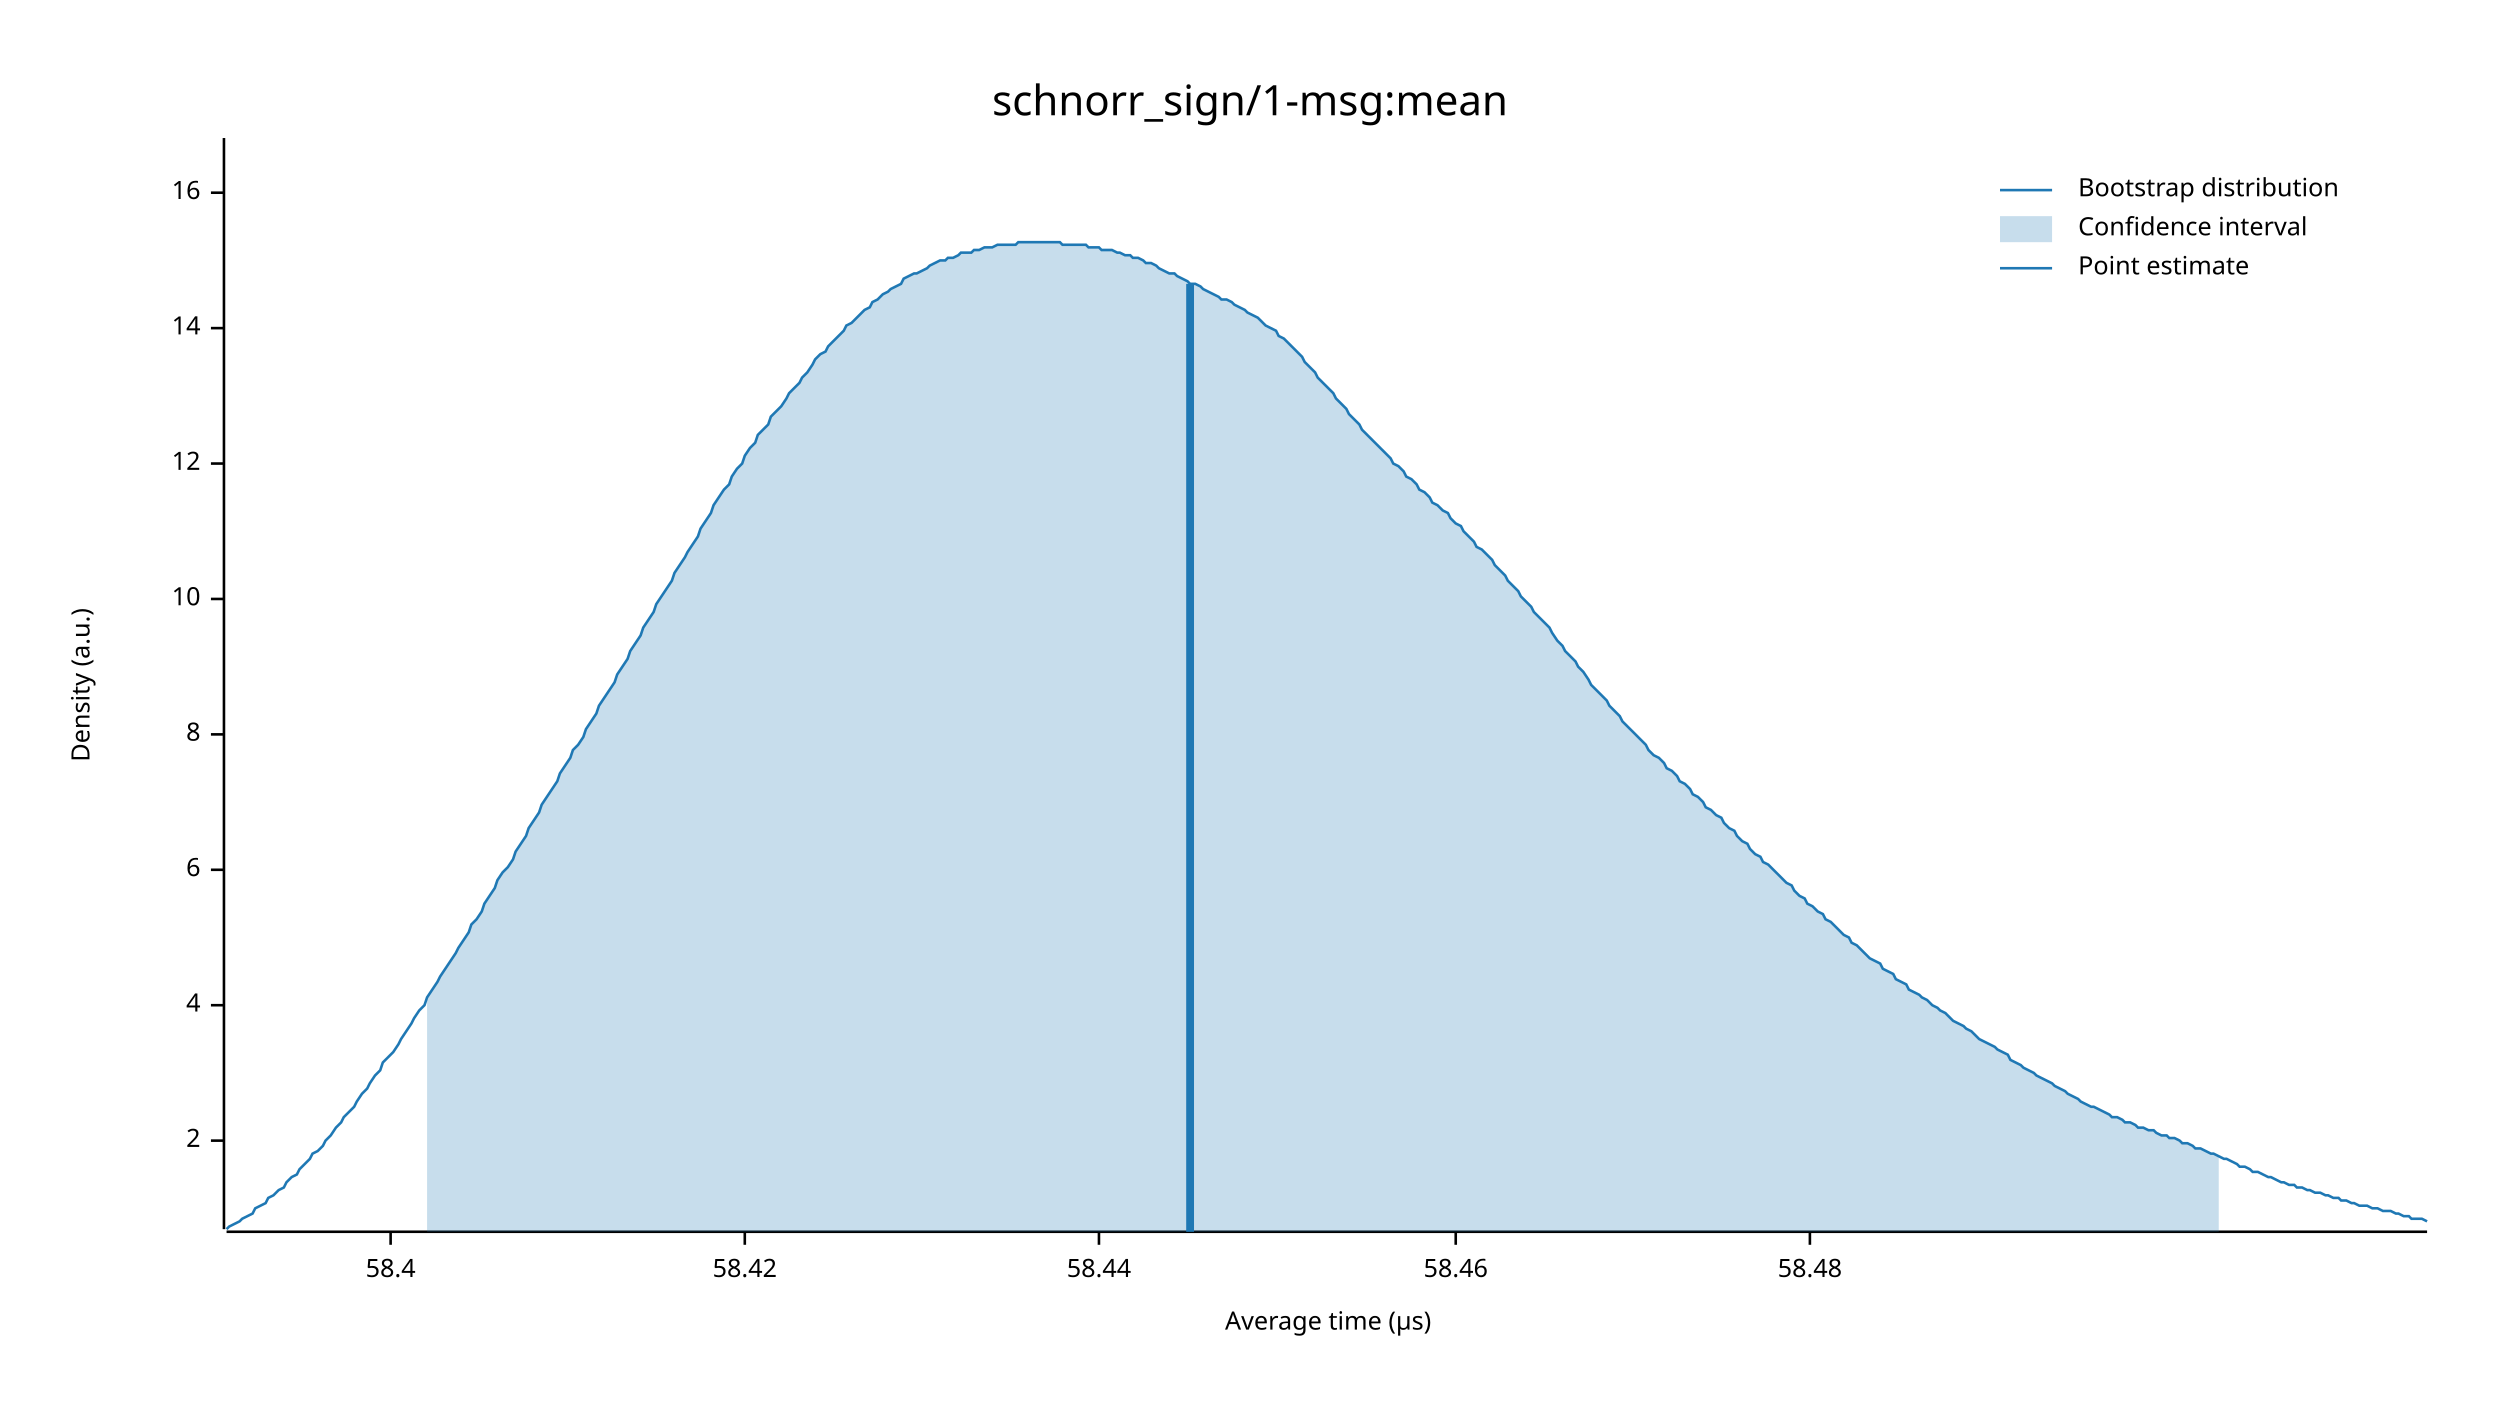
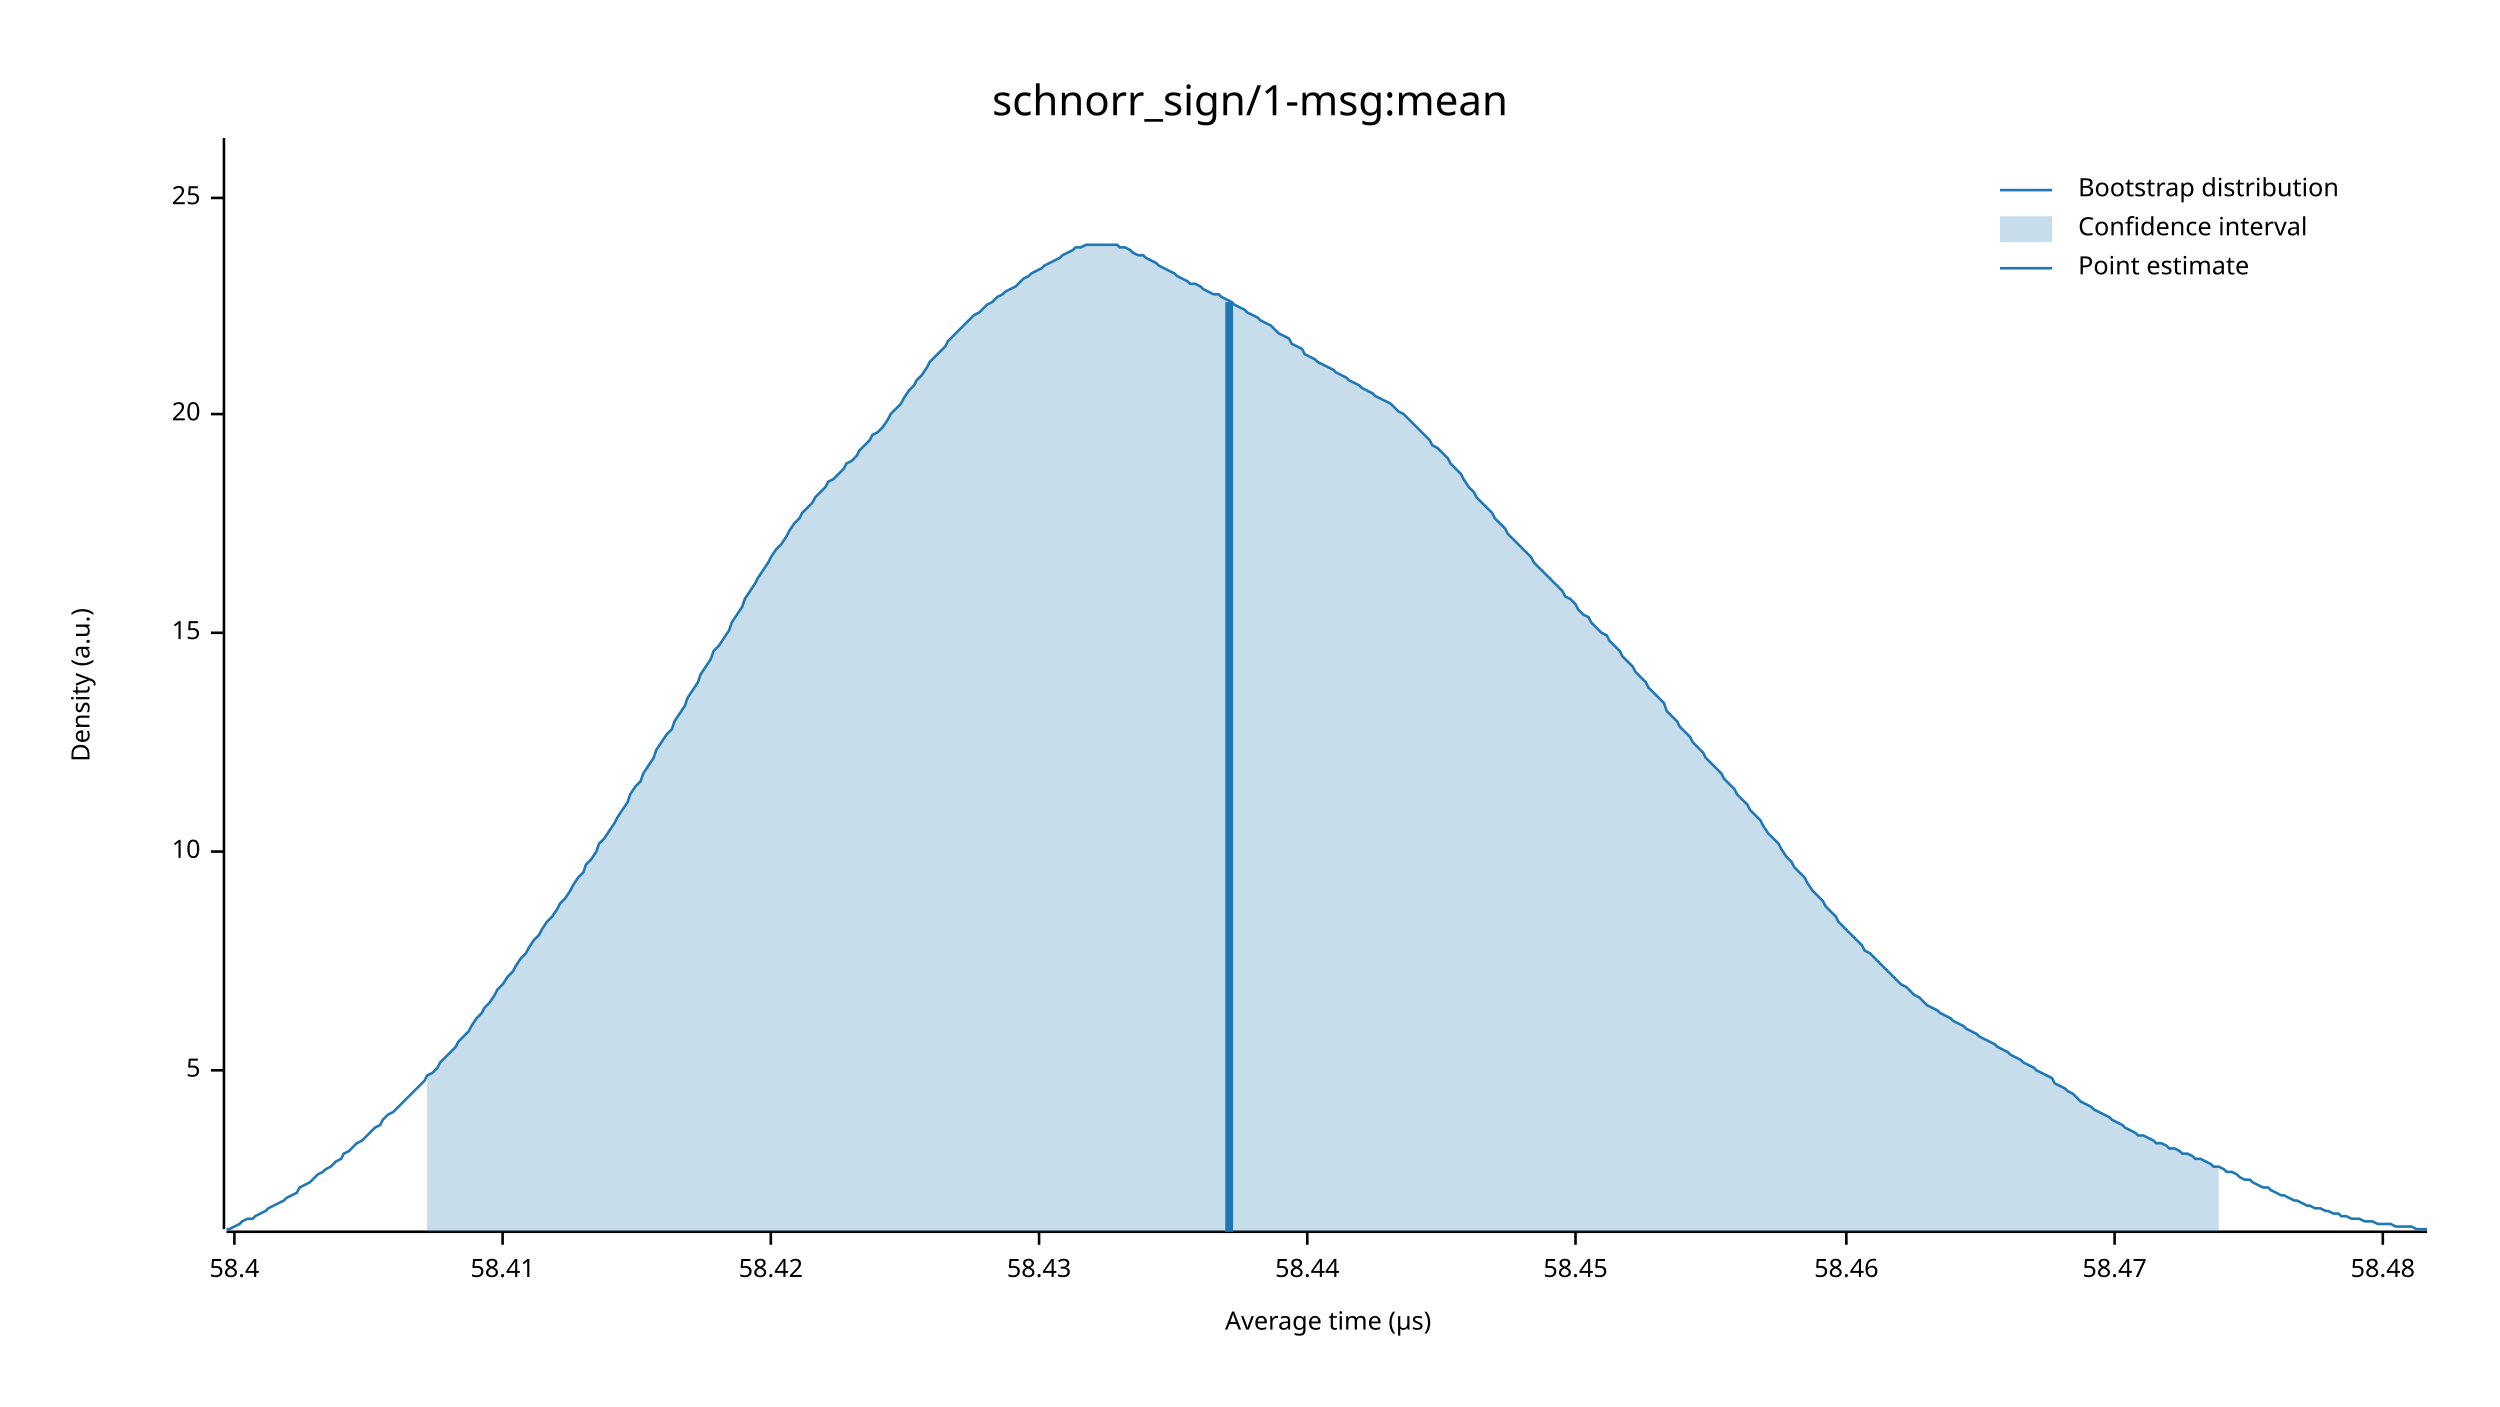
<svg xmlns="http://www.w3.org/2000/svg" width="960" height="540" viewBox="0 0 960 540">
  <text x="480" y="32" dy="0.76em" text-anchor="middle" font-family="sans-serif" font-size="16.129" opacity="1" fill="#000000">
schnorr_sign/1-msg:mean
</text>
  <text x="27" y="263" dy="0.76em" text-anchor="middle" font-family="sans-serif" font-size="9.677" opacity="1" fill="#000000" transform="rotate(270, 27, 263)">
Density (a.u.)
</text>
  <text x="510" y="513" dy="-0.5ex" text-anchor="middle" font-family="sans-serif" font-size="9.677" opacity="1" fill="#000000">
Average time (µs)
</text>
  <polyline fill="none" opacity="1" stroke="#000000" stroke-width="1" points="86,53 86,472 " />
-   <text x="77" y="438" dy="0.5ex" text-anchor="end" font-family="sans-serif" font-size="9.677" opacity="1" fill="#000000">
- 2
+   <text x="77" y="411" dy="0.5ex" text-anchor="end" font-family="sans-serif" font-size="9.677" opacity="1" fill="#000000">
+ 5
</text>
-   <polyline fill="none" opacity="1" stroke="#000000" stroke-width="1" points="81,438 86,438 " />
-   <text x="77" y="386" dy="0.5ex" text-anchor="end" font-family="sans-serif" font-size="9.677" opacity="1" fill="#000000">
- 4
- </text>
-   <polyline fill="none" opacity="1" stroke="#000000" stroke-width="1" points="81,386 86,386 " />
-   <text x="77" y="334" dy="0.5ex" text-anchor="end" font-family="sans-serif" font-size="9.677" opacity="1" fill="#000000">
- 6
- </text>
-   <polyline fill="none" opacity="1" stroke="#000000" stroke-width="1" points="81,334 86,334 " />
-   <text x="77" y="282" dy="0.5ex" text-anchor="end" font-family="sans-serif" font-size="9.677" opacity="1" fill="#000000">
- 8
- </text>
-   <polyline fill="none" opacity="1" stroke="#000000" stroke-width="1" points="81,282 86,282 " />
-   <text x="77" y="230" dy="0.5ex" text-anchor="end" font-family="sans-serif" font-size="9.677" opacity="1" fill="#000000">
+   <polyline fill="none" opacity="1" stroke="#000000" stroke-width="1" points="81,411 86,411 " />
+   <text x="77" y="327" dy="0.5ex" text-anchor="end" font-family="sans-serif" font-size="9.677" opacity="1" fill="#000000">
10
</text>
-   <polyline fill="none" opacity="1" stroke="#000000" stroke-width="1" points="81,230 86,230 " />
-   <text x="77" y="178" dy="0.5ex" text-anchor="end" font-family="sans-serif" font-size="9.677" opacity="1" fill="#000000">
- 12
+   <polyline fill="none" opacity="1" stroke="#000000" stroke-width="1" points="81,327 86,327 " />
+   <text x="77" y="243" dy="0.5ex" text-anchor="end" font-family="sans-serif" font-size="9.677" opacity="1" fill="#000000">
+ 15
</text>
-   <polyline fill="none" opacity="1" stroke="#000000" stroke-width="1" points="81,178 86,178 " />
-   <text x="77" y="126" dy="0.5ex" text-anchor="end" font-family="sans-serif" font-size="9.677" opacity="1" fill="#000000">
- 14
+   <polyline fill="none" opacity="1" stroke="#000000" stroke-width="1" points="81,243 86,243 " />
+   <text x="77" y="159" dy="0.5ex" text-anchor="end" font-family="sans-serif" font-size="9.677" opacity="1" fill="#000000">
+ 20
</text>
-   <polyline fill="none" opacity="1" stroke="#000000" stroke-width="1" points="81,126 86,126 " />
-   <text x="77" y="74" dy="0.5ex" text-anchor="end" font-family="sans-serif" font-size="9.677" opacity="1" fill="#000000">
- 16
+   <polyline fill="none" opacity="1" stroke="#000000" stroke-width="1" points="81,159 86,159 " />
+   <text x="77" y="76" dy="0.5ex" text-anchor="end" font-family="sans-serif" font-size="9.677" opacity="1" fill="#000000">
+ 25
</text>
-   <polyline fill="none" opacity="1" stroke="#000000" stroke-width="1" points="81,74 86,74 " />
+   <polyline fill="none" opacity="1" stroke="#000000" stroke-width="1" points="81,76 86,76 " />
  <polyline fill="none" opacity="1" stroke="#000000" stroke-width="1" points="87,473 932,473 " />
-   <text x="150" y="483" dy="0.76em" text-anchor="middle" font-family="sans-serif" font-size="9.677" opacity="1" fill="#000000">
+   <text x="90" y="483" dy="0.76em" text-anchor="middle" font-family="sans-serif" font-size="9.677" opacity="1" fill="#000000">
58.4
</text>
-   <polyline fill="none" opacity="1" stroke="#000000" stroke-width="1" points="150,473 150,478 " />
-   <text x="286" y="483" dy="0.76em" text-anchor="middle" font-family="sans-serif" font-size="9.677" opacity="1" fill="#000000">
+   <polyline fill="none" opacity="1" stroke="#000000" stroke-width="1" points="90,473 90,478 " />
+   <text x="193" y="483" dy="0.76em" text-anchor="middle" font-family="sans-serif" font-size="9.677" opacity="1" fill="#000000">
+ 58.41
+ </text>
+   <polyline fill="none" opacity="1" stroke="#000000" stroke-width="1" points="193,473 193,478 " />
+   <text x="296" y="483" dy="0.76em" text-anchor="middle" font-family="sans-serif" font-size="9.677" opacity="1" fill="#000000">
58.42
</text>
-   <polyline fill="none" opacity="1" stroke="#000000" stroke-width="1" points="286,473 286,478 " />
-   <text x="422" y="483" dy="0.76em" text-anchor="middle" font-family="sans-serif" font-size="9.677" opacity="1" fill="#000000">
+   <polyline fill="none" opacity="1" stroke="#000000" stroke-width="1" points="296,473 296,478 " />
+   <text x="399" y="483" dy="0.76em" text-anchor="middle" font-family="sans-serif" font-size="9.677" opacity="1" fill="#000000">
+ 58.43
+ </text>
+   <polyline fill="none" opacity="1" stroke="#000000" stroke-width="1" points="399,473 399,478 " />
+   <text x="502" y="483" dy="0.76em" text-anchor="middle" font-family="sans-serif" font-size="9.677" opacity="1" fill="#000000">
58.44
</text>
-   <polyline fill="none" opacity="1" stroke="#000000" stroke-width="1" points="422,473 422,478 " />
-   <text x="559" y="483" dy="0.76em" text-anchor="middle" font-family="sans-serif" font-size="9.677" opacity="1" fill="#000000">
+   <polyline fill="none" opacity="1" stroke="#000000" stroke-width="1" points="502,473 502,478 " />
+   <text x="605" y="483" dy="0.76em" text-anchor="middle" font-family="sans-serif" font-size="9.677" opacity="1" fill="#000000">
+ 58.45
+ </text>
+   <polyline fill="none" opacity="1" stroke="#000000" stroke-width="1" points="605,473 605,478 " />
+   <text x="709" y="483" dy="0.76em" text-anchor="middle" font-family="sans-serif" font-size="9.677" opacity="1" fill="#000000">
58.46
</text>
-   <polyline fill="none" opacity="1" stroke="#000000" stroke-width="1" points="559,473 559,478 " />
-   <text x="695" y="483" dy="0.76em" text-anchor="middle" font-family="sans-serif" font-size="9.677" opacity="1" fill="#000000">
+   <polyline fill="none" opacity="1" stroke="#000000" stroke-width="1" points="709,473 709,478 " />
+   <text x="812" y="483" dy="0.76em" text-anchor="middle" font-family="sans-serif" font-size="9.677" opacity="1" fill="#000000">
+ 58.47
+ </text>
+   <polyline fill="none" opacity="1" stroke="#000000" stroke-width="1" points="812,473 812,478 " />
+   <text x="915" y="483" dy="0.76em" text-anchor="middle" font-family="sans-serif" font-size="9.677" opacity="1" fill="#000000">
58.48
</text>
-   <polyline fill="none" opacity="1" stroke="#000000" stroke-width="1" points="695,473 695,478 " />
-   <polyline fill="none" opacity="1" stroke="#1F78B4" stroke-width="1" points="87,472 88,471 90,470 92,469 93,468 95,467 97,466 98,464 100,463 102,462 103,460 105,459 107,457 109,456 110,454 112,452 114,451 115,449 117,447 119,445 120,443 122,442 124,440 125,438 127,436 129,433 131,431 132,429 134,427 136,425 137,423 139,420 141,418 142,416 144,413 146,411 147,408 149,406 151,404 153,401 154,399 156,396 158,393 159,391 161,388 163,386 164,383 166,380 168,377 169,375 171,372 173,369 175,366 176,364 178,361 180,358 181,355 183,353 185,350 186,347 188,344 190,341 191,338 193,335 195,333 197,330 198,327 200,324 202,321 203,318 205,315 207,312 208,309 210,306 212,303 214,300 215,297 217,294 219,291 220,288 222,286 224,283 225,280 227,277 229,274 230,271 232,268 234,265 236,262 237,259 239,256 241,253 242,250 244,247 246,244 247,241 249,238 251,235 252,232 254,229 256,226 258,223 259,220 261,217 263,214 264,212 266,209 268,206 269,203 271,200 273,197 274,194 276,191 278,188 280,186 281,183 283,180 285,178 286,175 288,172 290,170 291,167 293,165 295,163 296,160 298,158 300,156 302,153 303,151 305,149 307,147 308,145 310,143 312,140 313,138 315,136 317,135 318,133 320,131 322,129 324,127 325,125 327,124 329,122 330,121 332,119 334,118 335,116 337,115 339,113 341,112 342,111 344,110 346,109 347,107 349,106 351,105 352,105 354,104 356,103 357,102 359,101 361,100 363,100 364,99 366,99 368,98 369,97 371,97 373,97 374,96 376,96 378,95 379,95 381,95 383,94 385,94 386,94 388,94 390,94 391,93 393,93 395,93 396,93 398,93 400,93 401,93 403,93 405,93 407,93 408,94 410,94 412,94 413,94 415,94 417,94 418,95 420,95 422,95 423,96 425,96 427,96 429,97 430,97 432,98 434,98 435,99 437,99 439,100 440,101 442,101 444,102 445,103 447,104 449,105 451,105 452,106 454,107 456,108 457,109 459,109 461,110 462,111 464,112 466,113 468,114 469,115 471,115 473,116 474,117 476,118 478,119 479,120 481,121 483,122 484,123 486,125 488,126 490,127 491,129 493,130 495,132 496,133 498,135 500,137 501,139 503,141 505,143 506,145 508,147 510,149 512,151 513,153 515,155 517,157 518,159 520,161 522,163 523,165 525,167 527,169 528,170 530,172 532,174 534,176 535,178 537,179 539,181 540,183 542,184 544,186 545,188 547,189 549,191 550,193 552,194 554,196 556,197 557,199 559,201 561,202 562,204 564,206 566,208 567,210 569,211 571,213 573,215 574,217 576,219 578,221 579,223 581,225 583,227 584,229 586,231 588,233 589,235 591,237 593,239 595,241 596,243 598,246 600,248 601,250 603,252 605,254 606,256 608,258 610,261 611,263 613,265 615,267 617,269 618,271 620,273 622,275 623,277 625,279 627,281 628,282 630,284 632,286 633,288 635,290 637,291 639,293 640,295 642,296 644,298 645,300 647,301 649,303 650,305 652,306 654,308 655,310 657,311 659,313 661,314 662,316 664,318 666,319 667,321 669,323 671,324 672,326 674,328 676,329 677,331 679,332 681,334 683,336 684,337 686,339 688,340 689,342 691,344 693,345 694,347 696,348 698,350 700,351 701,353 703,354 705,356 706,357 708,359 710,360 711,362 713,363 715,365 716,366 718,368 720,369 722,370 723,372 725,373 727,374 728,376 730,377 732,378 733,380 735,381 737,382 738,383 740,384 742,386 744,387 745,388 747,389 749,391 750,392 752,393 754,394 755,395 757,396 759,398 760,399 762,400 764,401 766,402 767,403 769,404 771,405 772,407 774,408 776,409 777,410 779,411 781,412 782,413 784,414 786,415 788,416 789,417 791,418 793,419 794,420 796,421 798,422 799,423 801,424 803,425 804,425 806,426 808,427 810,428 811,429 813,429 815,430 816,431 818,431 820,432 821,433 823,433 825,434 827,434 828,435 830,436 832,436 833,437 835,437 837,438 838,439 840,439 842,440 843,441 845,441 847,442 849,443 850,443 852,444 854,445 855,445 857,446 859,447 860,448 862,448 864,449 865,450 867,450 869,451 871,452 872,452 874,453 876,454 877,454 879,455 881,455 882,456 884,456 886,457 887,457 889,458 891,458 893,459 894,459 896,460 898,460 899,461 901,461 903,462 904,462 906,463 908,463 909,463 911,464 913,464 915,465 916,465 918,465 920,466 921,466 923,467 925,467 926,468 928,468 930,468 932,469 " />
-   <polygon opacity="0.25" fill="#1F78B4" points="164,383 166,380 168,377 169,375 171,372 173,369 175,366 176,364 178,361 180,358 181,355 183,353 185,350 186,347 188,344 190,341 191,338 193,335 195,333 197,330 198,327 200,324 202,321 203,318 205,315 207,312 208,309 210,306 212,303 214,300 215,297 217,294 219,291 220,288 222,286 224,283 225,280 227,277 229,274 230,271 232,268 234,265 236,262 237,259 239,256 241,253 242,250 244,247 246,244 247,241 249,238 251,235 252,232 254,229 256,226 258,223 259,220 261,217 263,214 264,212 266,209 268,206 269,203 271,200 273,197 274,194 276,191 278,188 280,186 281,183 283,180 285,178 286,175 288,172 290,170 291,167 293,165 295,163 296,160 298,158 300,156 302,153 303,151 305,149 307,147 308,145 310,143 312,140 313,138 315,136 317,135 318,133 320,131 322,129 324,127 325,125 327,124 329,122 330,121 332,119 334,118 335,116 337,115 339,113 341,112 342,111 344,110 346,109 347,107 349,106 351,105 352,105 354,104 356,103 357,102 359,101 361,100 363,100 364,99 366,99 368,98 369,97 371,97 373,97 374,96 376,96 378,95 379,95 381,95 383,94 385,94 386,94 388,94 390,94 391,93 393,93 395,93 396,93 398,93 400,93 401,93 403,93 405,93 407,93 408,94 410,94 412,94 413,94 415,94 417,94 418,95 420,95 422,95 423,96 425,96 427,96 429,97 430,97 432,98 434,98 435,99 437,99 439,100 440,101 442,101 444,102 445,103 447,104 449,105 451,105 452,106 454,107 456,108 457,109 459,109 461,110 462,111 464,112 466,113 468,114 469,115 471,115 473,116 474,117 476,118 478,119 479,120 481,121 483,122 484,123 486,125 488,126 490,127 491,129 493,130 495,132 496,133 498,135 500,137 501,139 503,141 505,143 506,145 508,147 510,149 512,151 513,153 515,155 517,157 518,159 520,161 522,163 523,165 525,167 527,169 528,170 530,172 532,174 534,176 535,178 537,179 539,181 540,183 542,184 544,186 545,188 547,189 549,191 550,193 552,194 554,196 556,197 557,199 559,201 561,202 562,204 564,206 566,208 567,210 569,211 571,213 573,215 574,217 576,219 578,221 579,223 581,225 583,227 584,229 586,231 588,233 589,235 591,237 593,239 595,241 596,243 598,246 600,248 601,250 603,252 605,254 606,256 608,258 610,261 611,263 613,265 615,267 617,269 618,271 620,273 622,275 623,277 625,279 627,281 628,282 630,284 632,286 633,288 635,290 637,291 639,293 640,295 642,296 644,298 645,300 647,301 649,303 650,305 652,306 654,308 655,310 657,311 659,313 661,314 662,316 664,318 666,319 667,321 669,323 671,324 672,326 674,328 676,329 677,331 679,332 681,334 683,336 684,337 686,339 688,340 689,342 691,344 693,345 694,347 696,348 698,350 700,351 701,353 703,354 705,356 706,357 708,359 710,360 711,362 713,363 715,365 716,366 718,368 720,369 722,370 723,372 725,373 727,374 728,376 730,377 732,378 733,380 735,381 737,382 738,383 740,384 742,386 744,387 745,388 747,389 749,391 750,392 752,393 754,394 755,395 757,396 759,398 760,399 762,400 764,401 766,402 767,403 769,404 771,405 772,407 774,408 776,409 777,410 779,411 781,412 782,413 784,414 786,415 788,416 789,417 791,418 793,419 794,420 796,421 798,422 799,423 801,424 803,425 804,425 806,426 808,427 810,428 811,429 813,429 815,430 816,431 818,431 820,432 821,433 823,433 825,434 827,434 828,435 830,436 832,436 833,437 835,437 837,438 838,439 840,439 842,440 843,441 845,441 847,442 849,443 850,443 852,444 852,473 164,473 " />
-   <polyline fill="none" opacity="1" stroke="#1F78B4" stroke-width="3" points="457,473 457,109 " />
+   <polyline fill="none" opacity="1" stroke="#000000" stroke-width="1" points="915,473 915,478 " />
+   <polyline fill="none" opacity="1" stroke="#1F78B4" stroke-width="1" points="87,472 88,472 90,471 92,470 93,469 95,468 97,468 98,467 100,466 102,465 103,464 105,463 107,462 109,461 110,460 112,459 114,458 115,456 117,455 119,454 120,453 122,451 124,450 125,449 127,448 129,446 131,445 132,443 134,442 136,440 137,439 139,438 141,436 142,435 144,433 146,432 147,430 149,428 151,427 153,425 154,424 156,422 158,420 159,419 161,417 163,415 164,413 166,412 168,410 169,408 171,406 173,404 175,402 176,400 178,398 180,396 181,394 183,391 185,389 186,387 188,385 190,382 191,380 193,378 195,375 197,373 198,371 200,368 202,366 203,364 205,361 207,359 208,357 210,354 212,352 214,349 215,347 217,345 219,342 220,340 222,337 224,335 225,332 227,330 229,327 230,324 232,322 234,319 236,316 237,314 239,311 241,308 242,305 244,302 246,300 247,297 249,294 251,291 252,288 254,285 256,282 258,280 259,277 261,274 263,271 264,268 266,265 268,262 269,259 271,256 273,253 274,250 276,248 278,245 280,242 281,239 283,236 285,233 286,230 288,227 290,224 291,222 293,219 295,216 296,214 298,211 300,209 302,206 303,204 305,201 307,199 308,197 310,195 312,193 313,191 315,189 317,187 318,185 320,184 322,182 324,180 325,178 327,177 329,175 330,173 332,171 334,169 335,167 337,166 339,164 341,161 342,159 344,157 346,155 347,153 349,150 351,148 352,146 354,144 356,141 357,139 359,137 361,135 363,133 364,131 366,129 368,127 369,126 371,124 373,122 374,121 376,120 378,118 379,117 381,116 383,114 385,113 386,112 388,111 390,110 391,109 393,107 395,106 396,105 398,104 400,103 401,102 403,101 405,100 407,99 408,98 410,97 412,96 413,95 415,95 417,94 418,94 420,94 422,94 423,94 425,94 427,94 429,94 430,95 432,95 434,96 435,97 437,98 439,98 440,99 442,100 444,101 445,102 447,103 449,104 451,105 452,106 454,107 456,108 457,109 459,109 461,110 462,111 464,112 466,113 468,113 469,114 471,115 473,116 474,117 476,118 478,119 479,120 481,121 483,122 484,123 486,124 488,125 490,127 491,128 493,129 495,130 496,132 498,133 500,134 501,136 503,137 505,138 506,139 508,140 510,141 512,142 513,143 515,144 517,145 518,146 520,147 522,148 523,149 525,150 527,151 528,152 530,153 532,154 534,155 535,156 537,158 539,159 540,160 542,162 544,164 545,165 547,167 549,169 550,171 552,172 554,174 556,176 557,178 559,180 561,182 562,184 564,187 566,189 567,191 569,193 571,195 573,197 574,199 576,201 578,203 579,205 581,207 583,209 584,210 586,212 588,214 589,216 591,218 593,220 595,222 596,223 598,225 600,227 601,229 603,230 605,232 606,234 608,236 610,237 611,239 613,241 615,243 617,244 618,246 620,248 622,250 623,252 625,254 627,256 628,258 630,260 632,262 633,264 635,266 637,268 639,270 640,273 642,275 644,277 645,279 647,281 649,283 650,285 652,287 654,289 655,291 657,293 659,295 661,297 662,299 664,301 666,303 667,305 669,307 671,309 672,311 674,313 676,315 677,317 679,320 681,322 683,324 684,326 686,329 688,331 689,333 691,335 693,337 694,339 696,342 698,344 700,346 701,348 703,350 705,352 706,354 708,356 710,358 711,359 713,361 715,363 716,365 718,366 720,368 722,370 723,371 725,373 727,375 728,376 730,378 732,379 733,380 735,382 737,383 738,384 740,386 742,387 744,388 745,389 747,390 749,391 750,392 752,393 754,394 755,395 757,396 759,397 760,398 762,399 764,400 766,401 767,402 769,403 771,404 772,405 774,406 776,407 777,408 779,409 781,410 782,411 784,412 786,413 788,414 789,416 791,417 793,418 794,419 796,420 798,422 799,423 801,424 803,425 804,426 806,427 808,428 810,429 811,430 813,431 815,432 816,433 818,434 820,435 821,436 823,436 825,437 827,438 828,439 830,439 832,440 833,441 835,441 837,442 838,443 840,443 842,444 843,445 845,445 847,446 849,447 850,448 852,448 854,449 855,450 857,450 859,451 860,452 862,453 864,453 865,454 867,455 869,456 871,456 872,457 874,458 876,459 877,459 879,460 881,461 882,461 884,462 886,463 887,463 889,464 891,464 893,465 894,465 896,466 898,466 899,467 901,467 903,468 904,468 906,468 908,469 909,469 911,469 913,470 915,470 916,470 918,470 920,471 921,471 923,471 925,471 926,471 928,472 930,472 932,472 " />
+   <polygon opacity="0.25" fill="#1F78B4" points="164,413 166,412 168,410 169,408 171,406 173,404 175,402 176,400 178,398 180,396 181,394 183,391 185,389 186,387 188,385 190,382 191,380 193,378 195,375 197,373 198,371 200,368 202,366 203,364 205,361 207,359 208,357 210,354 212,352 214,349 215,347 217,345 219,342 220,340 222,337 224,335 225,332 227,330 229,327 230,324 232,322 234,319 236,316 237,314 239,311 241,308 242,305 244,302 246,300 247,297 249,294 251,291 252,288 254,285 256,282 258,280 259,277 261,274 263,271 264,268 266,265 268,262 269,259 271,256 273,253 274,250 276,248 278,245 280,242 281,239 283,236 285,233 286,230 288,227 290,224 291,222 293,219 295,216 296,214 298,211 300,209 302,206 303,204 305,201 307,199 308,197 310,195 312,193 313,191 315,189 317,187 318,185 320,184 322,182 324,180 325,178 327,177 329,175 330,173 332,171 334,169 335,167 337,166 339,164 341,161 342,159 344,157 346,155 347,153 349,150 351,148 352,146 354,144 356,141 357,139 359,137 361,135 363,133 364,131 366,129 368,127 369,126 371,124 373,122 374,121 376,120 378,118 379,117 381,116 383,114 385,113 386,112 388,111 390,110 391,109 393,107 395,106 396,105 398,104 400,103 401,102 403,101 405,100 407,99 408,98 410,97 412,96 413,95 415,95 417,94 418,94 420,94 422,94 423,94 425,94 427,94 429,94 430,95 432,95 434,96 435,97 437,98 439,98 440,99 442,100 444,101 445,102 447,103 449,104 451,105 452,106 454,107 456,108 457,109 459,109 461,110 462,111 464,112 466,113 468,113 469,114 471,115 473,116 474,117 476,118 478,119 479,120 481,121 483,122 484,123 486,124 488,125 490,127 491,128 493,129 495,130 496,132 498,133 500,134 501,136 503,137 505,138 506,139 508,140 510,141 512,142 513,143 515,144 517,145 518,146 520,147 522,148 523,149 525,150 527,151 528,152 530,153 532,154 534,155 535,156 537,158 539,159 540,160 542,162 544,164 545,165 547,167 549,169 550,171 552,172 554,174 556,176 557,178 559,180 561,182 562,184 564,187 566,189 567,191 569,193 571,195 573,197 574,199 576,201 578,203 579,205 581,207 583,209 584,210 586,212 588,214 589,216 591,218 593,220 595,222 596,223 598,225 600,227 601,229 603,230 605,232 606,234 608,236 610,237 611,239 613,241 615,243 617,244 618,246 620,248 622,250 623,252 625,254 627,256 628,258 630,260 632,262 633,264 635,266 637,268 639,270 640,273 642,275 644,277 645,279 647,281 649,283 650,285 652,287 654,289 655,291 657,293 659,295 661,297 662,299 664,301 666,303 667,305 669,307 671,309 672,311 674,313 676,315 677,317 679,320 681,322 683,324 684,326 686,329 688,331 689,333 691,335 693,337 694,339 696,342 698,344 700,346 701,348 703,350 705,352 706,354 708,356 710,358 711,359 713,361 715,363 716,365 718,366 720,368 722,370 723,371 725,373 727,375 728,376 730,378 732,379 733,380 735,382 737,383 738,384 740,386 742,387 744,388 745,389 747,390 749,391 750,392 752,393 754,394 755,395 757,396 759,397 760,398 762,399 764,400 766,401 767,402 769,403 771,404 772,405 774,406 776,407 777,408 779,409 781,410 782,411 784,412 786,413 788,414 789,416 791,417 793,418 794,419 796,420 798,422 799,423 801,424 803,425 804,426 806,427 808,428 810,429 811,430 813,431 815,432 816,433 818,434 820,435 821,436 823,436 825,437 827,438 828,439 830,439 832,440 833,441 835,441 837,442 838,443 840,443 842,444 843,445 845,445 847,446 849,447 850,448 852,448 852,473 164,473 " />
+   <polyline fill="none" opacity="1" stroke="#1F78B4" stroke-width="3" points="472,473 472,116 " />
  <text x="798" y="68" dy="0.76em" text-anchor="start" font-family="sans-serif" font-size="9.677" opacity="1" fill="#000000">
Bootstrap distribution
</text>
  <text x="798" y="83" dy="0.76em" text-anchor="start" font-family="sans-serif" font-size="9.677" opacity="1" fill="#000000">
Confidence interval
</text>
  <text x="798" y="98" dy="0.76em" text-anchor="start" font-family="sans-serif" font-size="9.677" opacity="1" fill="#000000">
Point estimate
</text>
  <polyline fill="none" opacity="1" stroke="#1F78B4" stroke-width="1" points="768,73 788,73 " />
  <rect x="768" y="83" width="20" height="10" opacity="0.25" fill="#1F78B4" stroke="none" />
  <polyline fill="none" opacity="1" stroke="#1F78B4" stroke-width="1" points="768,103 788,103 " />
</svg>
